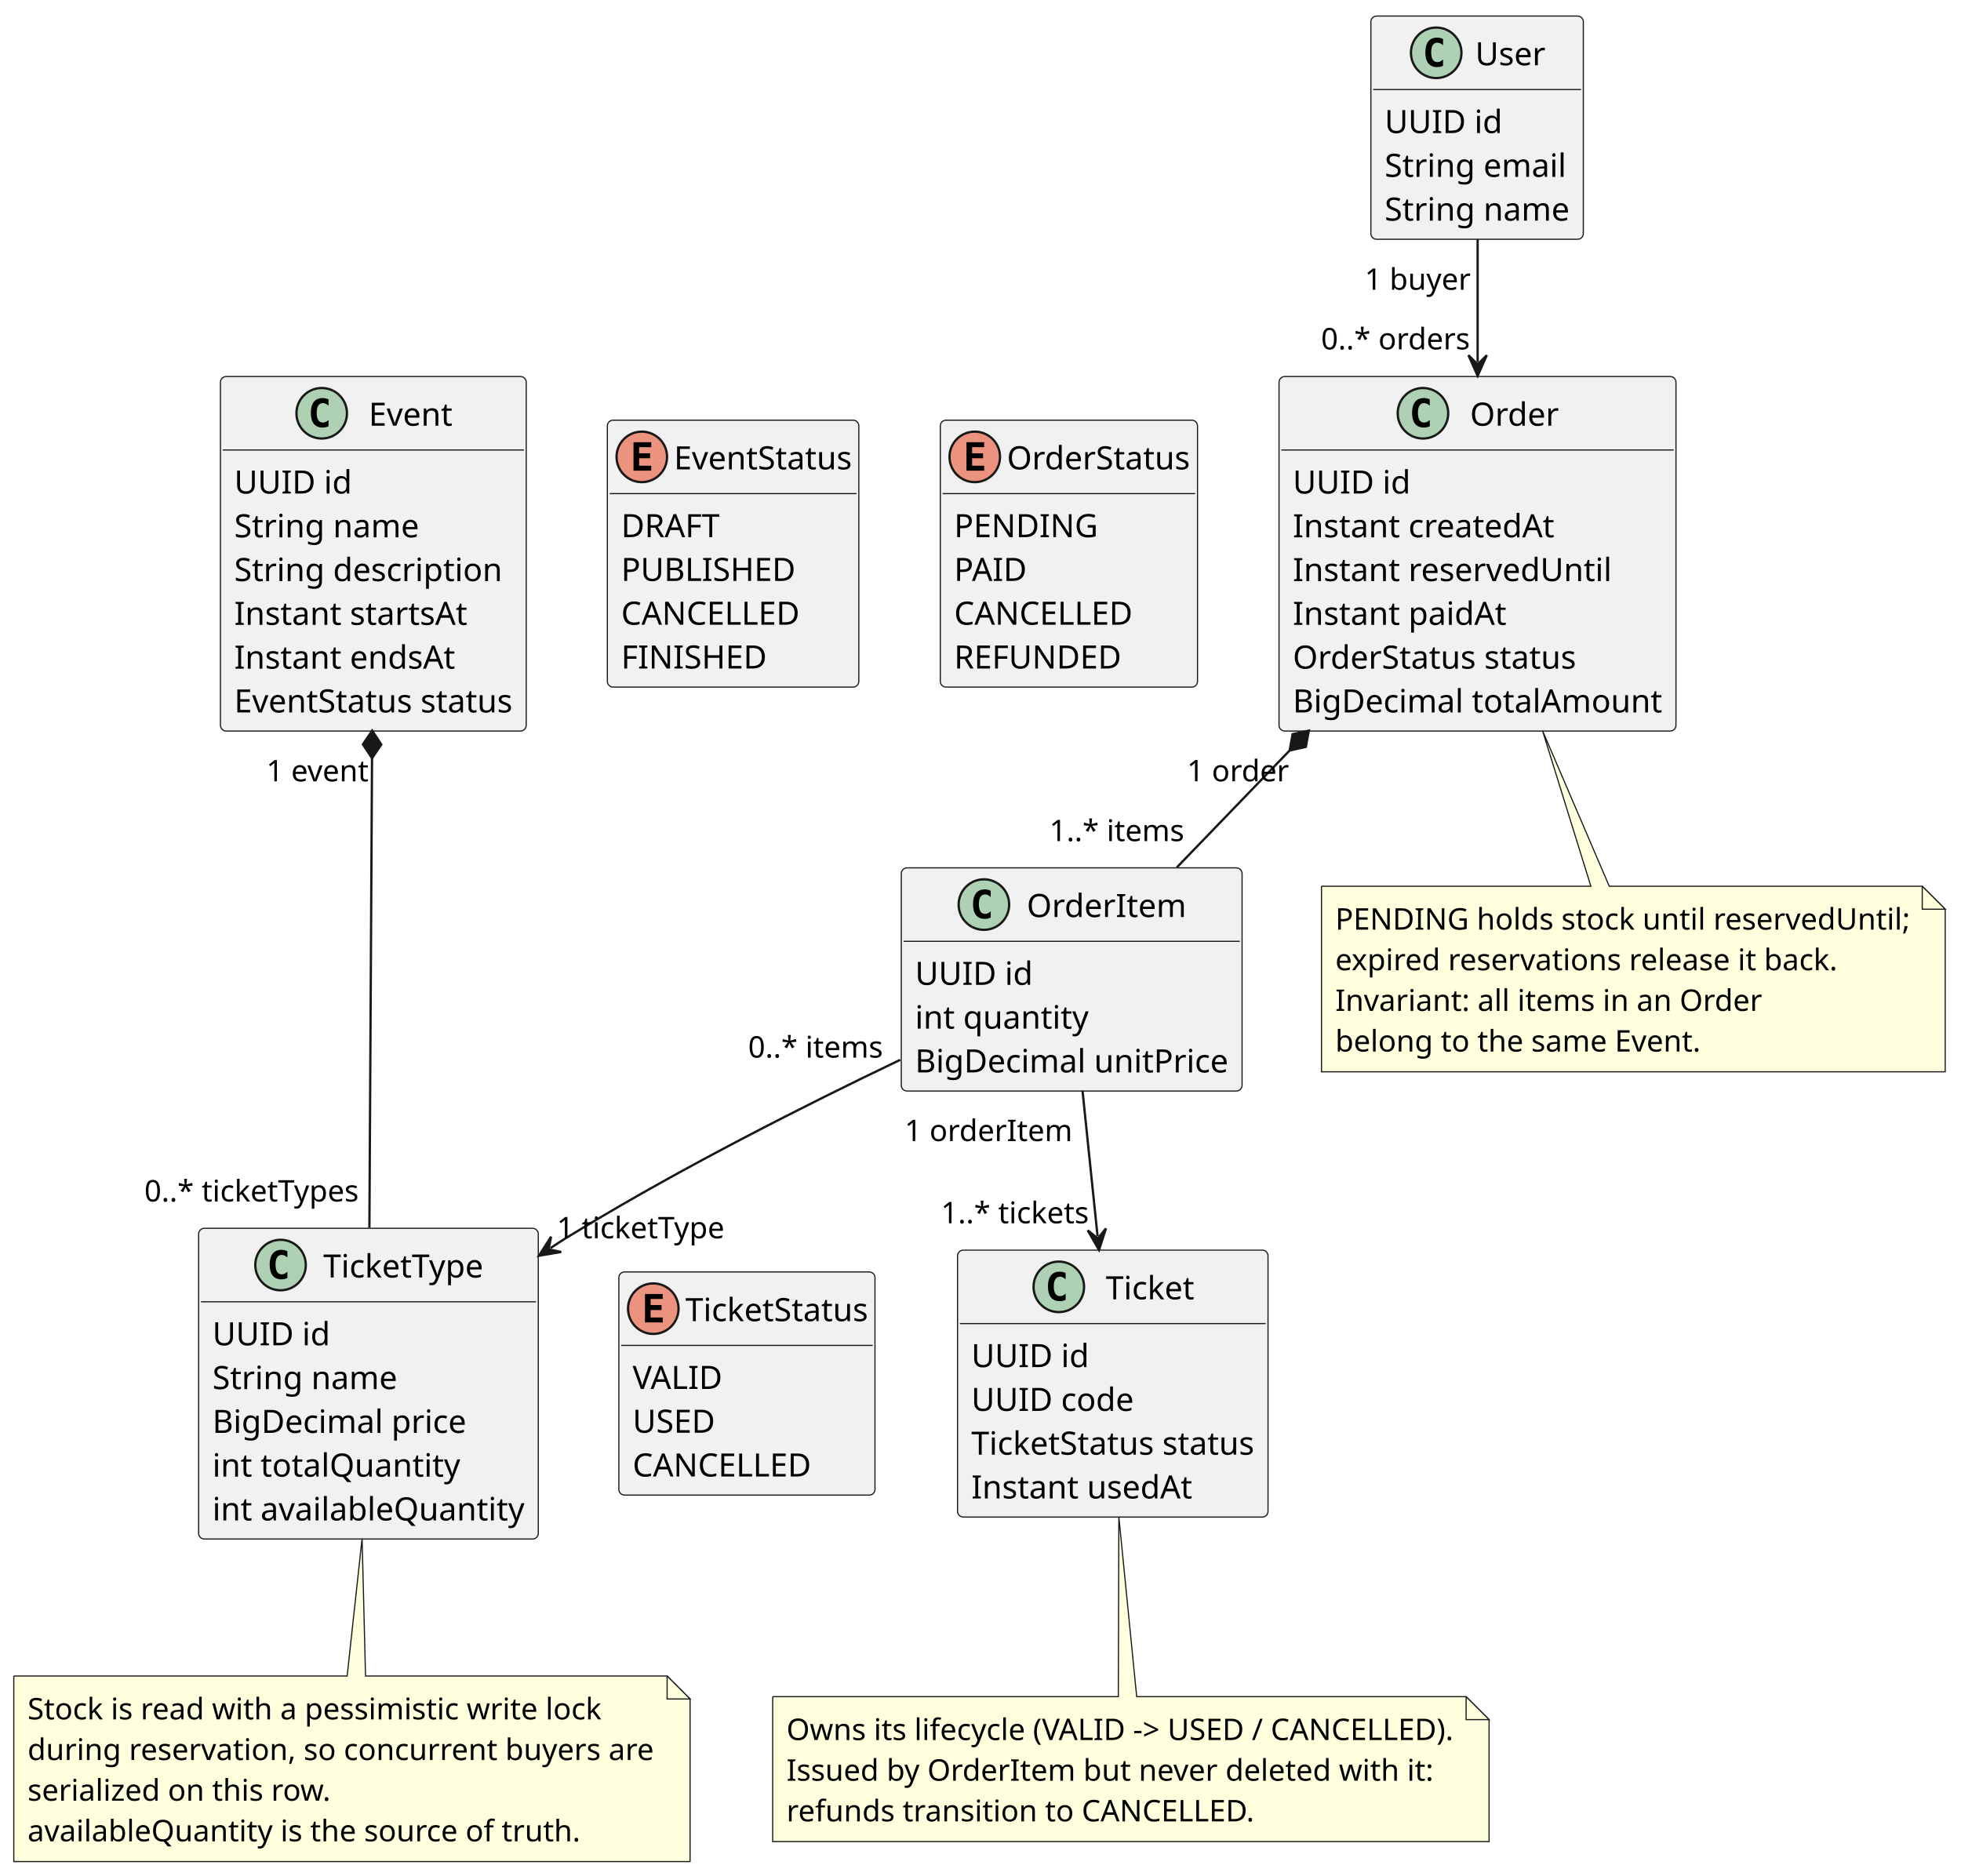
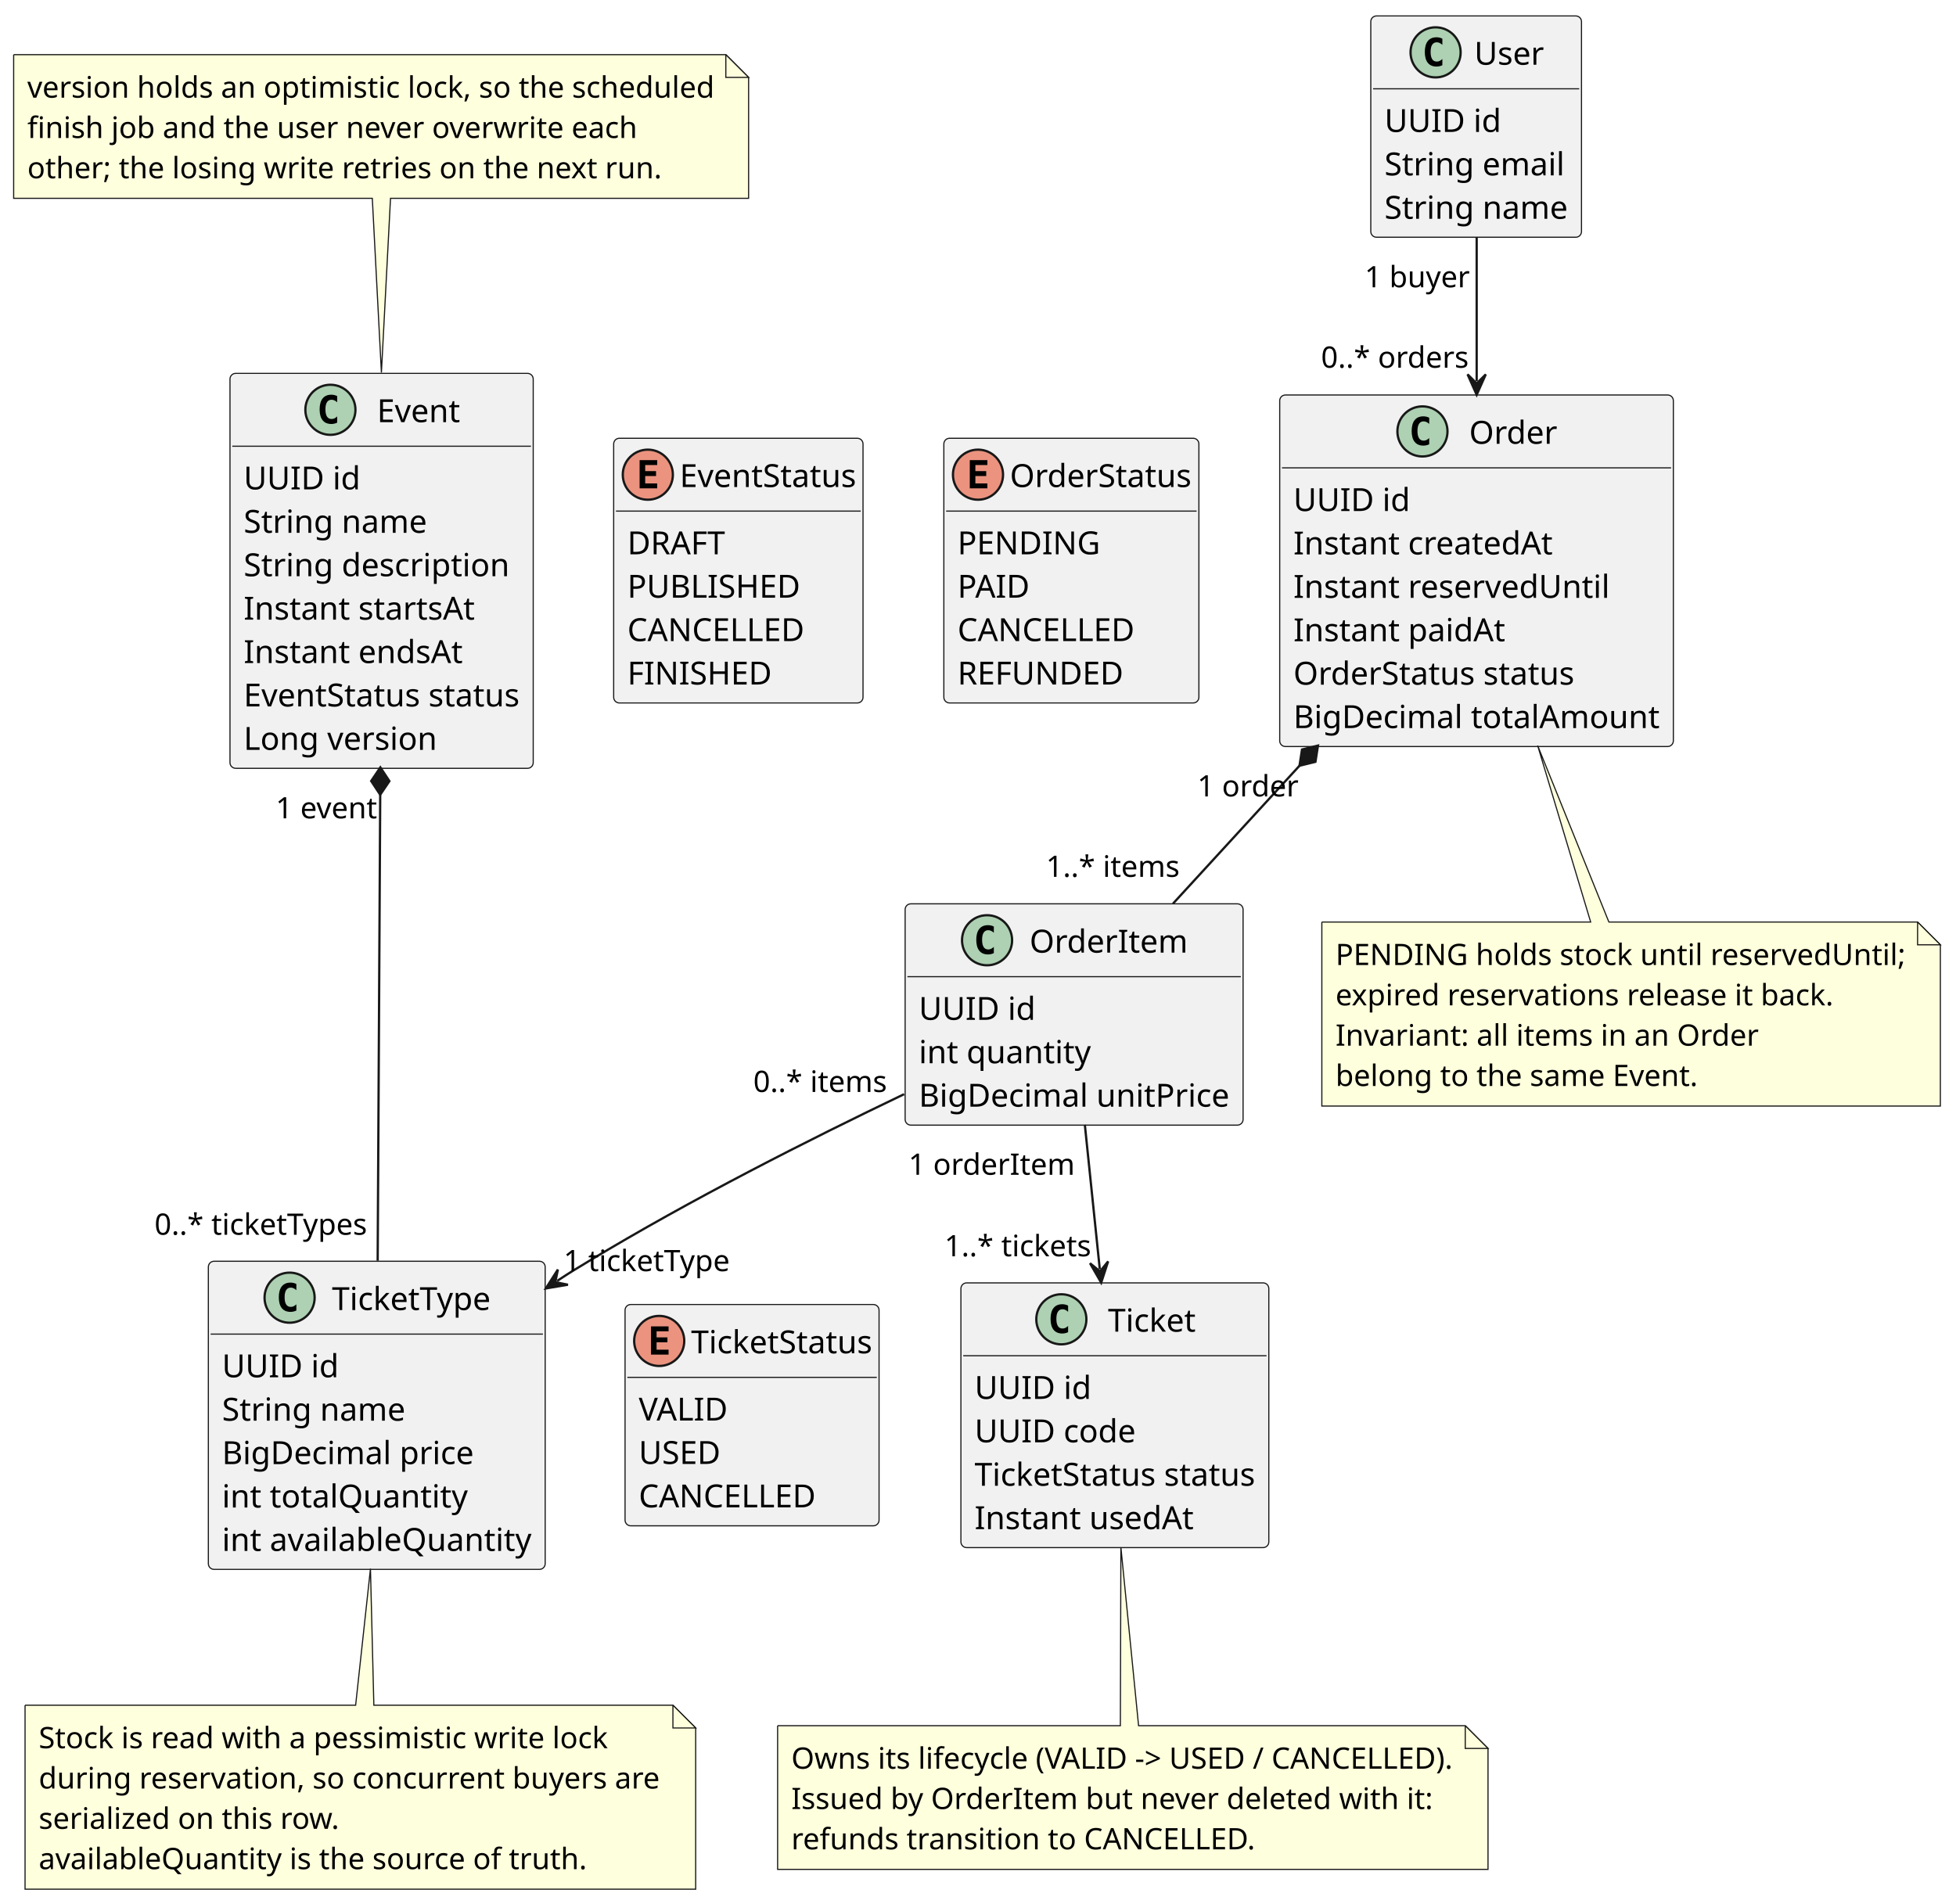
- <svg xmlns="http://www.w3.org/2000/svg" contentStyleType="text/css" data-diagram-type="CLASS" height="817px" preserveAspectRatio="none" style="width:854px;height:817px;background:#FFFFFF;" version="1.1" viewBox="0 0 854 817" width="854px" zoomAndPan="magnify">
+ <svg xmlns="http://www.w3.org/2000/svg" contentStyleType="text/css" data-diagram-type="CLASS" height="836px" preserveAspectRatio="none" style="width:859px;height:836px;background:#FFFFFF;" version="1.1" viewBox="0 0 859 836" width="859px" zoomAndPan="magnify">
  <defs />
  <g>
    <g class="entity" data-qualified-name="Event" data-source-line="6" id="ent0002">
-       <rect fill="#F1F1F1" height="154.407" rx="2.5" ry="2.5" style="stroke:#181818;stroke-width:0.5;" width="133.17" x="96" y="164" />
-       <ellipse cx="140.102" cy="180" fill="#ADD1B2" rx="11" ry="11" style="stroke:#181818;stroke-width:1;" />
-       <path d="M143.071,185.641 Q142.493,185.938 141.852,186.078 Q141.212,186.234 140.508,186.234 Q138.008,186.234 136.68,184.594 Q135.368,182.938 135.368,179.812 Q135.368,176.688 136.68,175.031 Q138.008,173.375 140.508,173.375 Q141.212,173.375 141.852,173.531 Q142.508,173.688 143.071,173.984 L143.071,176.703 Q142.446,176.125 141.852,175.859 Q141.258,175.578 140.633,175.578 Q139.29,175.578 138.602,176.656 Q137.915,177.719 137.915,179.812 Q137.915,181.906 138.602,182.984 Q139.29,184.047 140.633,184.047 Q141.258,184.047 141.852,183.781 Q142.446,183.5 143.071,182.922 L143.071,185.641 Z " fill="#000000" />
-       <text fill="#000000" font-family="sans-serif" font-size="14" lengthAdjust="spacing" textLength="36.498" x="160.569" y="185.432">Event</text>
-       <line style="stroke:#181818;stroke-width:0.5;" x1="97" x2="228.17" y1="196" y2="196" />
-       <text fill="#000000" font-family="sans-serif" font-size="14" lengthAdjust="spacing" textLength="51.296" x="102" y="214.966">UUID id</text>
-       <text fill="#000000" font-family="sans-serif" font-size="14" lengthAdjust="spacing" textLength="80.528" x="102" y="234.034">String name</text>
-       <text fill="#000000" font-family="sans-serif" font-size="14" lengthAdjust="spacing" textLength="116.76" x="102" y="253.102">String description</text>
-       <text fill="#000000" font-family="sans-serif" font-size="14" lengthAdjust="spacing" textLength="101.514" x="102" y="272.17">Instant startsAt</text>
-       <text fill="#000000" font-family="sans-serif" font-size="14" lengthAdjust="spacing" textLength="96.222" x="102" y="291.238">Instant endsAt</text>
-       <text fill="#000000" font-family="sans-serif" font-size="14" lengthAdjust="spacing" textLength="121.17" x="102" y="310.305">EventStatus status</text>
+       <rect fill="#F1F1F1" height="173.475" rx="2.5" ry="2.5" style="stroke:#181818;stroke-width:0.5;" width="133.17" x="101" y="164" />
+       <ellipse cx="145.102" cy="180" fill="#ADD1B2" rx="11" ry="11" style="stroke:#181818;stroke-width:1;" />
+       <path d="M148.071,185.641 Q147.493,185.938 146.852,186.078 Q146.212,186.234 145.508,186.234 Q143.008,186.234 141.68,184.594 Q140.368,182.938 140.368,179.812 Q140.368,176.688 141.68,175.031 Q143.008,173.375 145.508,173.375 Q146.212,173.375 146.852,173.531 Q147.508,173.688 148.071,173.984 L148.071,176.703 Q147.446,176.125 146.852,175.859 Q146.258,175.578 145.633,175.578 Q144.29,175.578 143.602,176.656 Q142.915,177.719 142.915,179.812 Q142.915,181.906 143.602,182.984 Q144.29,184.047 145.633,184.047 Q146.258,184.047 146.852,183.781 Q147.446,183.5 148.071,182.922 L148.071,185.641 Z " fill="#000000" />
+       <text fill="#000000" font-family="sans-serif" font-size="14" lengthAdjust="spacing" textLength="36.498" x="165.569" y="185.432">Event</text>
+       <line style="stroke:#181818;stroke-width:0.5;" x1="102" x2="233.17" y1="196" y2="196" />
+       <text fill="#000000" font-family="sans-serif" font-size="14" lengthAdjust="spacing" textLength="51.296" x="107" y="214.966">UUID id</text>
+       <text fill="#000000" font-family="sans-serif" font-size="14" lengthAdjust="spacing" textLength="80.528" x="107" y="234.034">String name</text>
+       <text fill="#000000" font-family="sans-serif" font-size="14" lengthAdjust="spacing" textLength="116.76" x="107" y="253.102">String description</text>
+       <text fill="#000000" font-family="sans-serif" font-size="14" lengthAdjust="spacing" textLength="101.514" x="107" y="272.17">Instant startsAt</text>
+       <text fill="#000000" font-family="sans-serif" font-size="14" lengthAdjust="spacing" textLength="96.222" x="107" y="291.238">Instant endsAt</text>
+       <text fill="#000000" font-family="sans-serif" font-size="14" lengthAdjust="spacing" textLength="121.17" x="107" y="310.305">EventStatus status</text>
+       <text fill="#000000" font-family="sans-serif" font-size="14" lengthAdjust="spacing" textLength="84.938" x="107" y="329.373">Long version</text>
    </g>
-     <g class="entity" data-qualified-name="EventStatus" data-source-line="14" id="ent0003">
-       <rect fill="#F1F1F1" height="116.272" rx="2.5" ry="2.5" style="stroke:#181818;stroke-width:0.5;" width="109.504" x="264.5" y="183" />
-       <ellipse cx="279.5" cy="199" fill="#EB937F" rx="11" ry="11" style="stroke:#181818;stroke-width:1;" />
-       <path d="M283.609,205 L275.891,205 L275.891,192.609 L283.609,192.609 L283.609,194.766 L278.344,194.766 L278.344,197.438 L283.109,197.438 L283.109,199.594 L278.344,199.594 L278.344,202.844 L283.609,202.844 L283.609,205 Z " fill="#000000" />
-       <text fill="#000000" font-family="sans-serif" font-size="14" lengthAdjust="spacing" textLength="77.504" x="293.5" y="204.432">EventStatus</text>
-       <line style="stroke:#181818;stroke-width:0.5;" x1="265.5" x2="373.004" y1="215" y2="215" />
-       <text fill="#000000" font-family="sans-serif" font-size="14" lengthAdjust="spacing" textLength="42.924" x="270.5" y="233.966">DRAFT</text>
-       <text fill="#000000" font-family="sans-serif" font-size="14" lengthAdjust="spacing" textLength="75.95" x="270.5" y="253.034">PUBLISHED</text>
-       <text fill="#000000" font-family="sans-serif" font-size="14" lengthAdjust="spacing" textLength="77.742" x="270.5" y="272.102">CANCELLED</text>
-       <text fill="#000000" font-family="sans-serif" font-size="14" lengthAdjust="spacing" textLength="63.462" x="270.5" y="291.17">FINISHED</text>
+     <g class="entity" data-qualified-name="EventStatus" data-source-line="15" id="ent0003">
+       <rect fill="#F1F1F1" height="116.272" rx="2.5" ry="2.5" style="stroke:#181818;stroke-width:0.5;" width="109.504" x="269.5" y="192.5" />
+       <ellipse cx="284.5" cy="208.5" fill="#EB937F" rx="11" ry="11" style="stroke:#181818;stroke-width:1;" />
+       <path d="M288.609,214.5 L280.891,214.5 L280.891,202.109 L288.609,202.109 L288.609,204.266 L283.344,204.266 L283.344,206.938 L288.109,206.938 L288.109,209.094 L283.344,209.094 L283.344,212.344 L288.609,212.344 L288.609,214.5 Z " fill="#000000" />
+       <text fill="#000000" font-family="sans-serif" font-size="14" lengthAdjust="spacing" textLength="77.504" x="298.5" y="213.932">EventStatus</text>
+       <line style="stroke:#181818;stroke-width:0.5;" x1="270.5" x2="378.004" y1="224.5" y2="224.5" />
+       <text fill="#000000" font-family="sans-serif" font-size="14" lengthAdjust="spacing" textLength="42.924" x="275.5" y="243.466">DRAFT</text>
+       <text fill="#000000" font-family="sans-serif" font-size="14" lengthAdjust="spacing" textLength="75.95" x="275.5" y="262.534">PUBLISHED</text>
+       <text fill="#000000" font-family="sans-serif" font-size="14" lengthAdjust="spacing" textLength="77.742" x="275.5" y="281.602">CANCELLED</text>
+       <text fill="#000000" font-family="sans-serif" font-size="14" lengthAdjust="spacing" textLength="63.462" x="275.5" y="300.67">FINISHED</text>
    </g>
-     <g class="entity" data-qualified-name="TicketType" data-source-line="22" id="ent0004">
-       <rect fill="#F1F1F1" height="135.34" rx="2.5" ry="2.5" style="stroke:#181818;stroke-width:0.5;" width="147.925" x="86.5" y="535" />
-       <ellipse cx="122.179" cy="551" fill="#ADD1B2" rx="11" ry="11" style="stroke:#181818;stroke-width:1;" />
-       <path d="M125.148,556.641 Q124.57,556.938 123.929,557.078 Q123.289,557.234 122.585,557.234 Q120.085,557.234 118.757,555.594 Q117.445,553.938 117.445,550.812 Q117.445,547.688 118.757,546.031 Q120.085,544.375 122.585,544.375 Q123.289,544.375 123.929,544.531 Q124.585,544.688 125.148,544.984 L125.148,547.703 Q124.523,547.125 123.929,546.859 Q123.335,546.578 122.71,546.578 Q121.367,546.578 120.679,547.656 Q119.992,548.719 119.992,550.812 Q119.992,552.906 120.679,553.984 Q121.367,555.047 122.71,555.047 Q123.335,555.047 123.929,554.781 Q124.523,554.5 125.148,553.922 L125.148,556.641 Z " fill="#000000" />
-       <text fill="#000000" font-family="sans-serif" font-size="14" lengthAdjust="spacing" textLength="69.972" x="140.775" y="556.432">TicketType</text>
-       <line style="stroke:#181818;stroke-width:0.5;" x1="87.5" x2="233.425" y1="567" y2="567" />
-       <text fill="#000000" font-family="sans-serif" font-size="14" lengthAdjust="spacing" textLength="51.296" x="92.5" y="585.966">UUID id</text>
-       <text fill="#000000" font-family="sans-serif" font-size="14" lengthAdjust="spacing" textLength="80.528" x="92.5" y="605.034">String name</text>
-       <text fill="#000000" font-family="sans-serif" font-size="14" lengthAdjust="spacing" textLength="110.586" x="92.5" y="624.102">BigDecimal price</text>
-       <text fill="#000000" font-family="sans-serif" font-size="14" lengthAdjust="spacing" textLength="107.954" x="92.5" y="643.17">int totalQuantity</text>
-       <text fill="#000000" font-family="sans-serif" font-size="14" lengthAdjust="spacing" textLength="135.925" x="92.5" y="662.238">int availableQuantity</text>
+     <g class="entity" data-qualified-name="TicketType" data-source-line="23" id="ent0004">
+       <rect fill="#F1F1F1" height="135.34" rx="2.5" ry="2.5" style="stroke:#181818;stroke-width:0.5;" width="147.925" x="91.5" y="554" />
+       <ellipse cx="127.179" cy="570" fill="#ADD1B2" rx="11" ry="11" style="stroke:#181818;stroke-width:1;" />
+       <path d="M130.148,575.641 Q129.57,575.938 128.929,576.078 Q128.289,576.234 127.585,576.234 Q125.085,576.234 123.757,574.594 Q122.445,572.938 122.445,569.812 Q122.445,566.688 123.757,565.031 Q125.085,563.375 127.585,563.375 Q128.289,563.375 128.929,563.531 Q129.585,563.688 130.148,563.984 L130.148,566.703 Q129.523,566.125 128.929,565.859 Q128.335,565.578 127.71,565.578 Q126.367,565.578 125.679,566.656 Q124.992,567.719 124.992,569.812 Q124.992,571.906 125.679,572.984 Q126.367,574.047 127.71,574.047 Q128.335,574.047 128.929,573.781 Q129.523,573.5 130.148,572.922 L130.148,575.641 Z " fill="#000000" />
+       <text fill="#000000" font-family="sans-serif" font-size="14" lengthAdjust="spacing" textLength="69.972" x="145.775" y="575.432">TicketType</text>
+       <line style="stroke:#181818;stroke-width:0.5;" x1="92.5" x2="238.425" y1="586" y2="586" />
+       <text fill="#000000" font-family="sans-serif" font-size="14" lengthAdjust="spacing" textLength="51.296" x="97.5" y="604.966">UUID id</text>
+       <text fill="#000000" font-family="sans-serif" font-size="14" lengthAdjust="spacing" textLength="80.528" x="97.5" y="624.034">String name</text>
+       <text fill="#000000" font-family="sans-serif" font-size="14" lengthAdjust="spacing" textLength="110.586" x="97.5" y="643.102">BigDecimal price</text>
+       <text fill="#000000" font-family="sans-serif" font-size="14" lengthAdjust="spacing" textLength="107.954" x="97.5" y="662.17">int totalQuantity</text>
+       <text fill="#000000" font-family="sans-serif" font-size="14" lengthAdjust="spacing" textLength="135.925" x="97.5" y="681.238">int availableQuantity</text>
    </g>
-     <g class="entity" data-qualified-name="User" data-source-line="30" id="ent0005">
-       <rect fill="#F1F1F1" height="97.204" rx="2.5" ry="2.5" style="stroke:#181818;stroke-width:0.5;" width="92.528" x="597" y="7" />
-       <ellipse cx="625.459" cy="23" fill="#ADD1B2" rx="11" ry="11" style="stroke:#181818;stroke-width:1;" />
-       <path d="M628.428,28.641 Q627.85,28.938 627.209,29.078 Q626.569,29.234 625.866,29.234 Q623.366,29.234 622.038,27.594 Q620.725,25.938 620.725,22.812 Q620.725,19.688 622.038,18.031 Q623.366,16.375 625.866,16.375 Q626.569,16.375 627.209,16.531 Q627.866,16.688 628.428,16.984 L628.428,19.703 Q627.803,19.125 627.209,18.859 Q626.616,18.578 625.991,18.578 Q624.647,18.578 623.959,19.656 Q623.272,20.719 623.272,22.812 Q623.272,24.906 623.959,25.984 Q624.647,27.047 625.991,27.047 Q626.616,27.047 627.209,26.781 Q627.803,26.5 628.428,25.922 L628.428,28.641 Z " fill="#000000" />
-       <text fill="#000000" font-family="sans-serif" font-size="14" lengthAdjust="spacing" textLength="30.618" x="642.45" y="28.432">User</text>
-       <line style="stroke:#181818;stroke-width:0.5;" x1="598" x2="688.528" y1="39" y2="39" />
-       <text fill="#000000" font-family="sans-serif" font-size="14" lengthAdjust="spacing" textLength="51.296" x="603" y="57.966">UUID id</text>
-       <text fill="#000000" font-family="sans-serif" font-size="14" lengthAdjust="spacing" textLength="79.1" x="603" y="77.034">String email</text>
-       <text fill="#000000" font-family="sans-serif" font-size="14" lengthAdjust="spacing" textLength="80.528" x="603" y="96.102">String name</text>
+     <g class="entity" data-qualified-name="User" data-source-line="31" id="ent0005">
+       <rect fill="#F1F1F1" height="97.204" rx="2.5" ry="2.5" style="stroke:#181818;stroke-width:0.5;" width="92.528" x="602" y="7" />
+       <ellipse cx="630.459" cy="23" fill="#ADD1B2" rx="11" ry="11" style="stroke:#181818;stroke-width:1;" />
+       <path d="M633.428,28.641 Q632.85,28.938 632.209,29.078 Q631.569,29.234 630.866,29.234 Q628.366,29.234 627.038,27.594 Q625.725,25.938 625.725,22.812 Q625.725,19.688 627.038,18.031 Q628.366,16.375 630.866,16.375 Q631.569,16.375 632.209,16.531 Q632.866,16.688 633.428,16.984 L633.428,19.703 Q632.803,19.125 632.209,18.859 Q631.616,18.578 630.991,18.578 Q629.647,18.578 628.959,19.656 Q628.272,20.719 628.272,22.812 Q628.272,24.906 628.959,25.984 Q629.647,27.047 630.991,27.047 Q631.616,27.047 632.209,26.781 Q632.803,26.5 633.428,25.922 L633.428,28.641 Z " fill="#000000" />
+       <text fill="#000000" font-family="sans-serif" font-size="14" lengthAdjust="spacing" textLength="30.618" x="647.45" y="28.432">User</text>
+       <line style="stroke:#181818;stroke-width:0.5;" x1="603" x2="693.528" y1="39" y2="39" />
+       <text fill="#000000" font-family="sans-serif" font-size="14" lengthAdjust="spacing" textLength="51.296" x="608" y="57.966">UUID id</text>
+       <text fill="#000000" font-family="sans-serif" font-size="14" lengthAdjust="spacing" textLength="79.1" x="608" y="77.034">String email</text>
+       <text fill="#000000" font-family="sans-serif" font-size="14" lengthAdjust="spacing" textLength="80.528" x="608" y="96.102">String name</text>
    </g>
-     <g class="entity" data-qualified-name="Order" data-source-line="37" id="ent0006">
-       <rect fill="#F1F1F1" height="154.407" rx="2.5" ry="2.5" style="stroke:#181818;stroke-width:0.5;" width="172.873" x="557" y="164" />
-       <ellipse cx="619.685" cy="180" fill="#ADD1B2" rx="11" ry="11" style="stroke:#181818;stroke-width:1;" />
-       <path d="M622.654,185.641 Q622.075,185.938 621.435,186.078 Q620.794,186.234 620.091,186.234 Q617.591,186.234 616.263,184.594 Q614.95,182.938 614.95,179.812 Q614.95,176.688 616.263,175.031 Q617.591,173.375 620.091,173.375 Q620.794,173.375 621.435,173.531 Q622.091,173.688 622.654,173.984 L622.654,176.703 Q622.029,176.125 621.435,175.859 Q620.841,175.578 620.216,175.578 Q618.872,175.578 618.185,176.656 Q617.497,177.719 617.497,179.812 Q617.497,181.906 618.185,182.984 Q618.872,184.047 620.216,184.047 Q620.841,184.047 621.435,183.781 Q622.029,183.5 622.654,182.922 L622.654,185.641 Z " fill="#000000" />
-       <text fill="#000000" font-family="sans-serif" font-size="14" lengthAdjust="spacing" textLength="39.004" x="640.185" y="185.432">Order</text>
-       <line style="stroke:#181818;stroke-width:0.5;" x1="558" x2="728.873" y1="196" y2="196" />
-       <text fill="#000000" font-family="sans-serif" font-size="14" lengthAdjust="spacing" textLength="51.296" x="563" y="214.966">UUID id</text>
-       <text fill="#000000" font-family="sans-serif" font-size="14" lengthAdjust="spacing" textLength="114.17" x="563" y="234.034">Instant createdAt</text>
-       <text fill="#000000" font-family="sans-serif" font-size="14" lengthAdjust="spacing" textLength="139.202" x="563" y="253.102">Instant reservedUntil</text>
-       <text fill="#000000" font-family="sans-serif" font-size="14" lengthAdjust="spacing" textLength="93.044" x="563" y="272.17">Instant paidAt</text>
-       <text fill="#000000" font-family="sans-serif" font-size="14" lengthAdjust="spacing" textLength="123.676" x="563" y="291.238">OrderStatus status</text>
-       <text fill="#000000" font-family="sans-serif" font-size="14" lengthAdjust="spacing" textLength="160.873" x="563" y="310.305">BigDecimal totalAmount</text>
+     <g class="entity" data-qualified-name="Order" data-source-line="38" id="ent0006">
+       <rect fill="#F1F1F1" height="154.407" rx="2.5" ry="2.5" style="stroke:#181818;stroke-width:0.5;" width="172.873" x="562" y="173.5" />
+       <ellipse cx="624.685" cy="189.5" fill="#ADD1B2" rx="11" ry="11" style="stroke:#181818;stroke-width:1;" />
+       <path d="M627.654,195.141 Q627.075,195.438 626.435,195.578 Q625.794,195.734 625.091,195.734 Q622.591,195.734 621.263,194.094 Q619.95,192.438 619.95,189.312 Q619.95,186.188 621.263,184.531 Q622.591,182.875 625.091,182.875 Q625.794,182.875 626.435,183.031 Q627.091,183.188 627.654,183.484 L627.654,186.203 Q627.029,185.625 626.435,185.359 Q625.841,185.078 625.216,185.078 Q623.872,185.078 623.185,186.156 Q622.497,187.219 622.497,189.312 Q622.497,191.406 623.185,192.484 Q623.872,193.547 625.216,193.547 Q625.841,193.547 626.435,193.281 Q627.029,193 627.654,192.422 L627.654,195.141 Z " fill="#000000" />
+       <text fill="#000000" font-family="sans-serif" font-size="14" lengthAdjust="spacing" textLength="39.004" x="645.185" y="194.932">Order</text>
+       <line style="stroke:#181818;stroke-width:0.5;" x1="563" x2="733.873" y1="205.5" y2="205.5" />
+       <text fill="#000000" font-family="sans-serif" font-size="14" lengthAdjust="spacing" textLength="51.296" x="568" y="224.466">UUID id</text>
+       <text fill="#000000" font-family="sans-serif" font-size="14" lengthAdjust="spacing" textLength="114.17" x="568" y="243.534">Instant createdAt</text>
+       <text fill="#000000" font-family="sans-serif" font-size="14" lengthAdjust="spacing" textLength="139.202" x="568" y="262.602">Instant reservedUntil</text>
+       <text fill="#000000" font-family="sans-serif" font-size="14" lengthAdjust="spacing" textLength="93.044" x="568" y="281.67">Instant paidAt</text>
+       <text fill="#000000" font-family="sans-serif" font-size="14" lengthAdjust="spacing" textLength="123.676" x="568" y="300.738">OrderStatus status</text>
+       <text fill="#000000" font-family="sans-serif" font-size="14" lengthAdjust="spacing" textLength="160.873" x="568" y="319.805">BigDecimal totalAmount</text>
    </g>
-     <g class="entity" data-qualified-name="OrderStatus" data-source-line="45" id="ent0007">
-       <rect fill="#F1F1F1" height="116.272" rx="2.5" ry="2.5" style="stroke:#181818;stroke-width:0.5;" width="112.01" x="409.5" y="183" />
-       <ellipse cx="424.5" cy="199" fill="#EB937F" rx="11" ry="11" style="stroke:#181818;stroke-width:1;" />
-       <path d="M428.609,205 L420.891,205 L420.891,192.609 L428.609,192.609 L428.609,194.766 L423.344,194.766 L423.344,197.438 L428.109,197.438 L428.109,199.594 L423.344,199.594 L423.344,202.844 L428.609,202.844 L428.609,205 Z " fill="#000000" />
-       <text fill="#000000" font-family="sans-serif" font-size="14" lengthAdjust="spacing" textLength="80.01" x="438.5" y="204.432">OrderStatus</text>
-       <line style="stroke:#181818;stroke-width:0.5;" x1="410.5" x2="520.51" y1="215" y2="215" />
-       <text fill="#000000" font-family="sans-serif" font-size="14" lengthAdjust="spacing" textLength="62.692" x="415.5" y="233.966">PENDING</text>
-       <text fill="#000000" font-family="sans-serif" font-size="14" lengthAdjust="spacing" textLength="32.382" x="415.5" y="253.034">PAID</text>
-       <text fill="#000000" font-family="sans-serif" font-size="14" lengthAdjust="spacing" textLength="77.742" x="415.5" y="272.102">CANCELLED</text>
-       <text fill="#000000" font-family="sans-serif" font-size="14" lengthAdjust="spacing" textLength="72.856" x="415.5" y="291.17">REFUNDED</text>
+     <g class="entity" data-qualified-name="OrderStatus" data-source-line="46" id="ent0007">
+       <rect fill="#F1F1F1" height="116.272" rx="2.5" ry="2.5" style="stroke:#181818;stroke-width:0.5;" width="112.01" x="414.5" y="192.5" />
+       <ellipse cx="429.5" cy="208.5" fill="#EB937F" rx="11" ry="11" style="stroke:#181818;stroke-width:1;" />
+       <path d="M433.609,214.5 L425.891,214.5 L425.891,202.109 L433.609,202.109 L433.609,204.266 L428.344,204.266 L428.344,206.938 L433.109,206.938 L433.109,209.094 L428.344,209.094 L428.344,212.344 L433.609,212.344 L433.609,214.5 Z " fill="#000000" />
+       <text fill="#000000" font-family="sans-serif" font-size="14" lengthAdjust="spacing" textLength="80.01" x="443.5" y="213.932">OrderStatus</text>
+       <line style="stroke:#181818;stroke-width:0.5;" x1="415.5" x2="525.51" y1="224.5" y2="224.5" />
+       <text fill="#000000" font-family="sans-serif" font-size="14" lengthAdjust="spacing" textLength="62.692" x="420.5" y="243.466">PENDING</text>
+       <text fill="#000000" font-family="sans-serif" font-size="14" lengthAdjust="spacing" textLength="32.382" x="420.5" y="262.534">PAID</text>
+       <text fill="#000000" font-family="sans-serif" font-size="14" lengthAdjust="spacing" textLength="77.742" x="420.5" y="281.602">CANCELLED</text>
+       <text fill="#000000" font-family="sans-serif" font-size="14" lengthAdjust="spacing" textLength="72.856" x="420.5" y="300.67">REFUNDED</text>
    </g>
-     <g class="entity" data-qualified-name="OrderItem" data-source-line="53" id="ent0008">
-       <rect fill="#F1F1F1" height="97.204" rx="2.5" ry="2.5" style="stroke:#181818;stroke-width:0.5;" width="148.416" x="392.5" y="378" />
-       <ellipse cx="428.482" cy="394" fill="#ADD1B2" rx="11" ry="11" style="stroke:#181818;stroke-width:1;" />
-       <path d="M431.45,399.641 Q430.872,399.938 430.232,400.078 Q429.591,400.234 428.888,400.234 Q426.388,400.234 425.06,398.594 Q423.747,396.938 423.747,393.812 Q423.747,390.688 425.06,389.031 Q426.388,387.375 428.888,387.375 Q429.591,387.375 430.232,387.531 Q430.888,387.688 431.45,387.984 L431.45,390.703 Q430.825,390.125 430.232,389.859 Q429.638,389.578 429.013,389.578 Q427.669,389.578 426.982,390.656 Q426.294,391.719 426.294,393.812 Q426.294,395.906 426.982,396.984 Q427.669,398.047 429.013,398.047 Q429.638,398.047 430.232,397.781 Q430.825,397.5 431.45,396.922 L431.45,399.641 Z " fill="#000000" />
-       <text fill="#000000" font-family="sans-serif" font-size="14" lengthAdjust="spacing" textLength="69.79" x="447.144" y="399.432">OrderItem</text>
-       <line style="stroke:#181818;stroke-width:0.5;" x1="393.5" x2="539.915" y1="410" y2="410" />
-       <text fill="#000000" font-family="sans-serif" font-size="14" lengthAdjust="spacing" textLength="51.296" x="398.5" y="428.966">UUID id</text>
-       <text fill="#000000" font-family="sans-serif" font-size="14" lengthAdjust="spacing" textLength="75.586" x="398.5" y="448.034">int quantity</text>
-       <text fill="#000000" font-family="sans-serif" font-size="14" lengthAdjust="spacing" textLength="136.416" x="398.5" y="467.102">BigDecimal unitPrice</text>
+     <g class="entity" data-qualified-name="OrderItem" data-source-line="54" id="ent0008">
+       <rect fill="#F1F1F1" height="97.204" rx="2.5" ry="2.5" style="stroke:#181818;stroke-width:0.5;" width="148.416" x="397.5" y="397" />
+       <ellipse cx="433.482" cy="413" fill="#ADD1B2" rx="11" ry="11" style="stroke:#181818;stroke-width:1;" />
+       <path d="M436.45,418.641 Q435.872,418.938 435.232,419.078 Q434.591,419.234 433.888,419.234 Q431.388,419.234 430.06,417.594 Q428.747,415.938 428.747,412.812 Q428.747,409.688 430.06,408.031 Q431.388,406.375 433.888,406.375 Q434.591,406.375 435.232,406.531 Q435.888,406.688 436.45,406.984 L436.45,409.703 Q435.825,409.125 435.232,408.859 Q434.638,408.578 434.013,408.578 Q432.669,408.578 431.982,409.656 Q431.294,410.719 431.294,412.812 Q431.294,414.906 431.982,415.984 Q432.669,417.047 434.013,417.047 Q434.638,417.047 435.232,416.781 Q435.825,416.5 436.45,415.922 L436.45,418.641 Z " fill="#000000" />
+       <text fill="#000000" font-family="sans-serif" font-size="14" lengthAdjust="spacing" textLength="69.79" x="452.144" y="418.432">OrderItem</text>
+       <line style="stroke:#181818;stroke-width:0.5;" x1="398.5" x2="544.915" y1="429" y2="429" />
+       <text fill="#000000" font-family="sans-serif" font-size="14" lengthAdjust="spacing" textLength="51.296" x="403.5" y="447.966">UUID id</text>
+       <text fill="#000000" font-family="sans-serif" font-size="14" lengthAdjust="spacing" textLength="75.586" x="403.5" y="467.034">int quantity</text>
+       <text fill="#000000" font-family="sans-serif" font-size="14" lengthAdjust="spacing" textLength="136.416" x="403.5" y="486.102">BigDecimal unitPrice</text>
    </g>
-     <g class="entity" data-qualified-name="Ticket" data-source-line="60" id="ent0009">
-       <rect fill="#F1F1F1" height="116.272" rx="2.5" ry="2.5" style="stroke:#181818;stroke-width:0.5;" width="135.214" x="417" y="544.5" />
-       <ellipse cx="461.102" cy="560.5" fill="#ADD1B2" rx="11" ry="11" style="stroke:#181818;stroke-width:1;" />
-       <path d="M464.071,566.141 Q463.493,566.438 462.852,566.578 Q462.212,566.734 461.509,566.734 Q459.009,566.734 457.68,565.094 Q456.368,563.438 456.368,560.312 Q456.368,557.188 457.68,555.531 Q459.009,553.875 461.509,553.875 Q462.212,553.875 462.852,554.031 Q463.509,554.188 464.071,554.484 L464.071,557.203 Q463.446,556.625 462.852,556.359 Q462.259,556.078 461.634,556.078 Q460.29,556.078 459.602,557.156 Q458.915,558.219 458.915,560.312 Q458.915,562.406 459.602,563.484 Q460.29,564.547 461.634,564.547 Q462.259,564.547 462.852,564.281 Q463.446,564 464.071,563.422 L464.071,566.141 Z " fill="#000000" />
-       <text fill="#000000" font-family="sans-serif" font-size="14" lengthAdjust="spacing" textLength="38.542" x="481.569" y="565.932">Ticket</text>
-       <line style="stroke:#181818;stroke-width:0.5;" x1="418" x2="551.213" y1="576.5" y2="576.5" />
-       <text fill="#000000" font-family="sans-serif" font-size="14" lengthAdjust="spacing" textLength="51.296" x="423" y="595.466">UUID id</text>
-       <text fill="#000000" font-family="sans-serif" font-size="14" lengthAdjust="spacing" textLength="70.77" x="423" y="614.534">UUID code</text>
-       <text fill="#000000" font-family="sans-serif" font-size="14" lengthAdjust="spacing" textLength="123.213" x="423" y="633.602">TicketStatus status</text>
-       <text fill="#000000" font-family="sans-serif" font-size="14" lengthAdjust="spacing" textLength="96.222" x="423" y="652.67">Instant usedAt</text>
+     <g class="entity" data-qualified-name="Ticket" data-source-line="61" id="ent0009">
+       <rect fill="#F1F1F1" height="116.272" rx="2.5" ry="2.5" style="stroke:#181818;stroke-width:0.5;" width="135.214" x="422" y="563.5" />
+       <ellipse cx="466.102" cy="579.5" fill="#ADD1B2" rx="11" ry="11" style="stroke:#181818;stroke-width:1;" />
+       <path d="M469.071,585.141 Q468.493,585.438 467.852,585.578 Q467.212,585.734 466.509,585.734 Q464.009,585.734 462.68,584.094 Q461.368,582.438 461.368,579.312 Q461.368,576.188 462.68,574.531 Q464.009,572.875 466.509,572.875 Q467.212,572.875 467.852,573.031 Q468.509,573.188 469.071,573.484 L469.071,576.203 Q468.446,575.625 467.852,575.359 Q467.259,575.078 466.634,575.078 Q465.29,575.078 464.602,576.156 Q463.915,577.219 463.915,579.312 Q463.915,581.406 464.602,582.484 Q465.29,583.547 466.634,583.547 Q467.259,583.547 467.852,583.281 Q468.446,583 469.071,582.422 L469.071,585.141 Z " fill="#000000" />
+       <text fill="#000000" font-family="sans-serif" font-size="14" lengthAdjust="spacing" textLength="38.542" x="486.569" y="584.932">Ticket</text>
+       <line style="stroke:#181818;stroke-width:0.5;" x1="423" x2="556.213" y1="595.5" y2="595.5" />
+       <text fill="#000000" font-family="sans-serif" font-size="14" lengthAdjust="spacing" textLength="51.296" x="428" y="614.466">UUID id</text>
+       <text fill="#000000" font-family="sans-serif" font-size="14" lengthAdjust="spacing" textLength="70.77" x="428" y="633.534">UUID code</text>
+       <text fill="#000000" font-family="sans-serif" font-size="14" lengthAdjust="spacing" textLength="123.213" x="428" y="652.602">TicketStatus status</text>
+       <text fill="#000000" font-family="sans-serif" font-size="14" lengthAdjust="spacing" textLength="96.222" x="428" y="671.67">Instant usedAt</text>
    </g>
-     <g class="entity" data-qualified-name="TicketStatus" data-source-line="66" id="ent0010">
-       <rect fill="#F1F1F1" height="97.204" rx="2.5" ry="2.5" style="stroke:#181818;stroke-width:0.5;" width="111.548" x="269.5" y="554" />
-       <ellipse cx="284.5" cy="570" fill="#EB937F" rx="11" ry="11" style="stroke:#181818;stroke-width:1;" />
-       <path d="M288.609,576 L280.891,576 L280.891,563.609 L288.609,563.609 L288.609,565.766 L283.344,565.766 L283.344,568.438 L288.109,568.438 L288.109,570.594 L283.344,570.594 L283.344,573.844 L288.609,573.844 L288.609,576 Z " fill="#000000" />
-       <text fill="#000000" font-family="sans-serif" font-size="14" lengthAdjust="spacing" textLength="79.548" x="298.5" y="575.432">TicketStatus</text>
-       <line style="stroke:#181818;stroke-width:0.5;" x1="270.5" x2="380.048" y1="586" y2="586" />
-       <text fill="#000000" font-family="sans-serif" font-size="14" lengthAdjust="spacing" textLength="39.648" x="275.5" y="604.966">VALID</text>
-       <text fill="#000000" font-family="sans-serif" font-size="14" lengthAdjust="spacing" textLength="35.924" x="275.5" y="624.034">USED</text>
-       <text fill="#000000" font-family="sans-serif" font-size="14" lengthAdjust="spacing" textLength="77.742" x="275.5" y="643.102">CANCELLED</text>
+     <g class="entity" data-qualified-name="TicketStatus" data-source-line="67" id="ent0010">
+       <rect fill="#F1F1F1" height="97.204" rx="2.5" ry="2.5" style="stroke:#181818;stroke-width:0.5;" width="111.548" x="274.5" y="573" />
+       <ellipse cx="289.5" cy="589" fill="#EB937F" rx="11" ry="11" style="stroke:#181818;stroke-width:1;" />
+       <path d="M293.609,595 L285.891,595 L285.891,582.609 L293.609,582.609 L293.609,584.766 L288.344,584.766 L288.344,587.438 L293.109,587.438 L293.109,589.594 L288.344,589.594 L288.344,592.844 L293.609,592.844 L293.609,595 Z " fill="#000000" />
+       <text fill="#000000" font-family="sans-serif" font-size="14" lengthAdjust="spacing" textLength="79.548" x="303.5" y="594.432">TicketStatus</text>
+       <line style="stroke:#181818;stroke-width:0.5;" x1="275.5" x2="385.048" y1="605" y2="605" />
+       <text fill="#000000" font-family="sans-serif" font-size="14" lengthAdjust="spacing" textLength="39.648" x="280.5" y="623.966">VALID</text>
+       <text fill="#000000" font-family="sans-serif" font-size="14" lengthAdjust="spacing" textLength="35.924" x="280.5" y="643.034">USED</text>
+       <text fill="#000000" font-family="sans-serif" font-size="14" lengthAdjust="spacing" textLength="77.742" x="280.5" y="662.102">CANCELLED</text>
    </g>
-     <g class="entity" data-qualified-name="GMN16" data-source-line="79" id="ent0017">
-       <path d="M6,730 L6,810.824 A0,0 0 0 0 6,810.824 L300.52,810.824 A0,0 0 0 0 300.52,810.824 L300.52,740 L290.52,730 L159.18,730 L157.69,670.06 L151.18,730 L6,730 A0,0 0 0 0 6,730" fill="#FEFFDD" style="stroke:#181818;stroke-width:0.5;" />
-       <path d="M290.52,730 L290.52,740 L300.52,740 L290.52,730" fill="#FEFFDD" style="stroke:#181818;stroke-width:0.5;" />
-       <text fill="#000000" font-family="sans-serif" font-size="13" lengthAdjust="spacing" textLength="250.224" x="12" y="748.897">Stock is read with a pessimistic write lock</text>
-       <text fill="#000000" font-family="sans-serif" font-size="13" lengthAdjust="spacing" textLength="273.52" x="12" y="766.603">during reservation, so concurrent buyers are</text>
-       <text fill="#000000" font-family="sans-serif" font-size="13" lengthAdjust="spacing" textLength="133.003" x="12" y="784.309">serialized on this row.</text>
-       <text fill="#000000" font-family="sans-serif" font-size="13" lengthAdjust="spacing" textLength="241.007" x="12" y="802.015">availableQuantity is the source of truth.</text>
+     <g class="entity" data-qualified-name="GMN16" data-source-line="81" id="ent0017">
+       <path d="M6,24 L6,87.118 A0,0 0 0 0 6,87.118 L163.5,87.118 L167.5,163.65 L171.5,87.118 L328.756,87.118 A0,0 0 0 0 328.756,87.118 L328.756,34 L318.756,24 L6,24 A0,0 0 0 0 6,24" fill="#FEFFDD" style="stroke:#181818;stroke-width:0.5;" />
+       <path d="M318.756,24 L318.756,34 L328.756,34 L318.756,24" fill="#FEFFDD" style="stroke:#181818;stroke-width:0.5;" />
+       <text fill="#000000" font-family="sans-serif" font-size="13" lengthAdjust="spacing" textLength="301.756" x="12" y="42.897">version holds an optimistic lock, so the scheduled</text>
+       <text fill="#000000" font-family="sans-serif" font-size="13" lengthAdjust="spacing" textLength="268.398" x="12" y="60.603">finish job and the user never overwrite each</text>
+       <text fill="#000000" font-family="sans-serif" font-size="13" lengthAdjust="spacing" textLength="279.162" x="12" y="78.309">other; the losing write retries on the next run.</text>
    </g>
-     <g class="entity" data-qualified-name="GMN19" data-source-line="86" id="ent0020">
-       <path d="M575.5,386 L575.5,466.824 A0,0 0 0 0 575.5,466.824 L847.127,466.824 A0,0 0 0 0 847.127,466.824 L847.127,396 L837.127,386 L700.81,386 L671.75,318.23 L692.81,386 L575.5,386 A0,0 0 0 0 575.5,386" fill="#FEFFDD" style="stroke:#181818;stroke-width:0.5;" />
-       <path d="M837.127,386 L837.127,396 L847.127,396 L837.127,386" fill="#FEFFDD" style="stroke:#181818;stroke-width:0.5;" />
-       <text fill="#000000" font-family="sans-serif" font-size="13" lengthAdjust="spacing" textLength="250.627" x="581.5" y="404.897">PENDING holds stock until reservedUntil;</text>
-       <text fill="#000000" font-family="sans-serif" font-size="13" lengthAdjust="spacing" textLength="219.713" x="581.5" y="422.603">expired reservations release it back.</text>
-       <text fill="#000000" font-family="sans-serif" font-size="13" lengthAdjust="spacing" textLength="186.16" x="581.5" y="440.309">Invariant: all items in an Order</text>
-       <text fill="#000000" font-family="sans-serif" font-size="13" lengthAdjust="spacing" textLength="159.094" x="581.5" y="458.015">belong to the same Event.</text>
+     <g class="entity" data-qualified-name="GMN19" data-source-line="87" id="ent0020">
+       <path d="M11,749 L11,829.824 A0,0 0 0 0 11,829.824 L305.52,829.824 A0,0 0 0 0 305.52,829.824 L305.52,759 L295.52,749 L164.18,749 L162.69,689.06 L156.18,749 L11,749 A0,0 0 0 0 11,749" fill="#FEFFDD" style="stroke:#181818;stroke-width:0.5;" />
+       <path d="M295.52,749 L295.52,759 L305.52,759 L295.52,749" fill="#FEFFDD" style="stroke:#181818;stroke-width:0.5;" />
+       <text fill="#000000" font-family="sans-serif" font-size="13" lengthAdjust="spacing" textLength="250.224" x="17" y="767.897">Stock is read with a pessimistic write lock</text>
+       <text fill="#000000" font-family="sans-serif" font-size="13" lengthAdjust="spacing" textLength="273.52" x="17" y="785.603">during reservation, so concurrent buyers are</text>
+       <text fill="#000000" font-family="sans-serif" font-size="13" lengthAdjust="spacing" textLength="133.003" x="17" y="803.309">serialized on this row.</text>
+       <text fill="#000000" font-family="sans-serif" font-size="13" lengthAdjust="spacing" textLength="241.007" x="17" y="821.015">availableQuantity is the source of truth.</text>
    </g>
-     <g class="entity" data-qualified-name="GMN22" data-source-line="93" id="ent0023">
-       <path d="M336.5,739 L336.5,802.118 A0,0 0 0 0 336.5,802.118 L648.479,802.118 A0,0 0 0 0 648.479,802.118 L648.479,749 L638.479,739 L495.02,739 L487.25,660.63 L487.02,739 L336.5,739 A0,0 0 0 0 336.5,739" fill="#FEFFDD" style="stroke:#181818;stroke-width:0.5;" />
-       <path d="M638.479,739 L638.479,749 L648.479,749 L638.479,739" fill="#FEFFDD" style="stroke:#181818;stroke-width:0.5;" />
-       <text fill="#000000" font-family="sans-serif" font-size="13" lengthAdjust="spacing" textLength="290.979" x="342.5" y="757.897">Owns its lifecycle (VALID -&gt; USED / CANCELLED).</text>
-       <text fill="#000000" font-family="sans-serif" font-size="13" lengthAdjust="spacing" textLength="282.568" x="342.5" y="775.603">Issued by OrderItem but never deleted with it:</text>
-       <text fill="#000000" font-family="sans-serif" font-size="13" lengthAdjust="spacing" textLength="204.75" x="342.5" y="793.309">refunds transition to CANCELLED.</text>
+     <g class="entity" data-qualified-name="GMN22" data-source-line="94" id="ent0023">
+       <path d="M580.5,405 L580.5,485.824 A0,0 0 0 0 580.5,485.824 L852.127,485.824 A0,0 0 0 0 852.127,485.824 L852.127,415 L842.127,405 L706.56,405 L675.28,327.5 L698.56,405 L580.5,405 A0,0 0 0 0 580.5,405" fill="#FEFFDD" style="stroke:#181818;stroke-width:0.5;" />
+       <path d="M842.127,405 L842.127,415 L852.127,415 L842.127,405" fill="#FEFFDD" style="stroke:#181818;stroke-width:0.5;" />
+       <text fill="#000000" font-family="sans-serif" font-size="13" lengthAdjust="spacing" textLength="250.627" x="586.5" y="423.897">PENDING holds stock until reservedUntil;</text>
+       <text fill="#000000" font-family="sans-serif" font-size="13" lengthAdjust="spacing" textLength="219.713" x="586.5" y="441.603">expired reservations release it back.</text>
+       <text fill="#000000" font-family="sans-serif" font-size="13" lengthAdjust="spacing" textLength="186.16" x="586.5" y="459.309">Invariant: all items in an Order</text>
+       <text fill="#000000" font-family="sans-serif" font-size="13" lengthAdjust="spacing" textLength="159.094" x="586.5" y="477.015">belong to the same Event.</text>
    </g>
-     <g class="link" data-entity-1="ent0002" data-entity-2="ent0004" data-link-type="composition" data-source-line="73" id="lnk11">
-       <path codeLine="73" d="M162.013,330.24 C161.653,394.44 161.21,473.37 160.87,534.74" fill="none" id="Event-backto-TicketType" style="stroke:#181818;stroke-width:1;" />
-       <polygon fill="#181818" points="162.08,318.24,158.046,324.217,162.013,330.24,166.046,324.262,162.08,318.24" style="stroke:#181818;stroke-width:1;" />
-       <text fill="#000000" font-family="sans-serif" font-size="13" lengthAdjust="spacing" textLength="44.811" x="115.974" y="340.323">1 event</text>
-       <text fill="#000000" font-family="sans-serif" font-size="13" lengthAdjust="spacing" textLength="93.613" x="62.862" y="523.316">0..* ticketTypes</text>
+     <g class="entity" data-qualified-name="GMN25" data-source-line="101" id="ent0026">
+       <path d="M341.5,758 L341.5,821.118 A0,0 0 0 0 341.5,821.118 L653.479,821.118 A0,0 0 0 0 653.479,821.118 L653.479,768 L643.479,758 L500.02,758 L492.25,679.63 L492.02,758 L341.5,758 A0,0 0 0 0 341.5,758" fill="#FEFFDD" style="stroke:#181818;stroke-width:0.5;" />
+       <path d="M643.479,758 L643.479,768 L653.479,768 L643.479,758" fill="#FEFFDD" style="stroke:#181818;stroke-width:0.5;" />
+       <text fill="#000000" font-family="sans-serif" font-size="13" lengthAdjust="spacing" textLength="290.979" x="347.5" y="776.897">Owns its lifecycle (VALID -&gt; USED / CANCELLED).</text>
+       <text fill="#000000" font-family="sans-serif" font-size="13" lengthAdjust="spacing" textLength="282.568" x="347.5" y="794.603">Issued by OrderItem but never deleted with it:</text>
+       <text fill="#000000" font-family="sans-serif" font-size="13" lengthAdjust="spacing" textLength="204.75" x="347.5" y="812.309">refunds transition to CANCELLED.</text>
    </g>
-     <g class="link" data-entity-1="ent0005" data-entity-2="ent0006" data-link-type="dependency" data-source-line="74" id="lnk12">
-       <path codeLine="74" d="M643.5,104.23 C643.5,122.39 643.5,137.57 643.5,157.71" fill="none" id="User-to-Order" style="stroke:#181818;stroke-width:1;" />
-       <polygon fill="#181818" points="643.5,163.71,647.5,154.71,643.5,158.71,639.5,154.71,643.5,163.71" style="stroke:#181818;stroke-width:1;" />
-       <text fill="#000000" font-family="sans-serif" font-size="13" lengthAdjust="spacing" textLength="46.176" x="594.311" y="126.21">1 buyer</text>
-       <text fill="#000000" font-family="sans-serif" font-size="13" lengthAdjust="spacing" textLength="65.104" x="575.312" y="152.177">0..* orders</text>
+     <g class="link" data-entity-1="ent0002" data-entity-2="ent0004" data-link-type="composition" data-source-line="74" id="lnk11">
+       <path codeLine="74" d="M166.975,349.08 C166.614,415.08 166.19,493.06 165.86,553.78" fill="none" id="Event-backto-TicketType" style="stroke:#181818;stroke-width:1;" />
+       <polygon fill="#181818" points="167.04,337.08,163.007,343.058,166.975,349.08,171.007,343.102,167.04,337.08" style="stroke:#181818;stroke-width:1;" />
+       <text fill="#000000" font-family="sans-serif" font-size="13" lengthAdjust="spacing" textLength="44.811" x="121.068" y="359.455">1 event</text>
+       <text fill="#000000" font-family="sans-serif" font-size="13" lengthAdjust="spacing" textLength="93.613" x="67.851" y="542.361">0..* ticketTypes</text>
    </g>
-     <g class="link" data-entity-1="ent0006" data-entity-2="ent0008" data-link-type="composition" data-source-line="75" id="lnk13">
-       <path codeLine="75" d="M561.638,326.866 C542.168,347.046 530.04,359.63 512.49,377.82" fill="none" id="Order-backto-OrderItem" style="stroke:#181818;stroke-width:1;" />
-       <polygon fill="#181818" points="569.97,318.23,562.925,319.771,561.638,326.866,568.683,325.325,569.97,318.23" style="stroke:#181818;stroke-width:1;" />
-       <text fill="#000000" font-family="sans-serif" font-size="13" lengthAdjust="spacing" textLength="44.746" x="516.906" y="340.312">1 order</text>
-       <text fill="#000000" font-family="sans-serif" font-size="13" lengthAdjust="spacing" textLength="58.708" x="457.007" y="366.356">1..* items</text>
+     <g class="link" data-entity-1="ent0005" data-entity-2="ent0006" data-link-type="dependency" data-source-line="75" id="lnk12">
+       <path codeLine="75" d="M648.5,104.21 C648.5,125.08 648.5,144.09 648.5,167.43" fill="none" id="User-to-Order" style="stroke:#181818;stroke-width:1;" />
+       <polygon fill="#181818" points="648.5,173.43,652.5,164.43,648.5,168.43,644.5,164.43,648.5,173.43" style="stroke:#181818;stroke-width:1;" />
+       <text fill="#000000" font-family="sans-serif" font-size="13" lengthAdjust="spacing" textLength="46.176" x="599.311" y="126.188">1 buyer</text>
+       <text fill="#000000" font-family="sans-serif" font-size="13" lengthAdjust="spacing" textLength="65.104" x="580.16" y="161.518">0..* orders</text>
    </g>
-     <g class="link" data-entity-1="ent0008" data-entity-2="ent0009" data-link-type="dependency" data-source-line="76" id="lnk14">
-       <path codeLine="76" d="M471.42,475.05 C473.64,496.48 475.651,515.992 477.981,538.452" fill="none" id="OrderItem-to-Ticket" style="stroke:#181818;stroke-width:1;" />
-       <polygon fill="#181818" points="478.6,544.42,481.65,535.055,478.084,539.447,473.693,535.881,478.6,544.42" style="stroke:#181818;stroke-width:1;" />
-       <text fill="#000000" font-family="sans-serif" font-size="13" lengthAdjust="spacing" textLength="73.333" x="393.973" y="497.005">1 orderItem</text>
-       <text fill="#000000" font-family="sans-serif" font-size="13" lengthAdjust="spacing" textLength="64.428" x="409.758" y="532.814">1..* tickets</text>
+     <g class="link" data-entity-1="ent0006" data-entity-2="ent0008" data-link-type="composition" data-source-line="76" id="lnk13">
+       <path codeLine="76" d="M570.689,336.344 C549.209,359.764 534.3,376.03 515.1,396.95" fill="none" id="Order-backto-OrderItem" style="stroke:#181818;stroke-width:1;" />
+       <polygon fill="#181818" points="578.8,327.5,571.797,329.218,570.689,336.344,577.692,334.625,578.8,327.5" style="stroke:#181818;stroke-width:1;" />
+       <text fill="#000000" font-family="sans-serif" font-size="13" lengthAdjust="spacing" textLength="44.746" x="525.816" y="349.828">1 order</text>
+       <text fill="#000000" font-family="sans-serif" font-size="13" lengthAdjust="spacing" textLength="58.708" x="459.358" y="385.15">1..* items</text>
    </g>
-     <g class="link" data-entity-1="ent0008" data-entity-2="ent0004" data-link-type="dependency" data-source-line="77" id="lnk15">
-       <path codeLine="77" d="M392.05,461.61 C350.45,481.52 298.16,507.98 253.5,535 C247.3,538.75 245.982,539.466 239.702,543.626" fill="none" id="OrderItem-to-TicketType" style="stroke:#181818;stroke-width:1;" />
-       <polygon fill="#181818" points="234.7,546.94,244.412,545.304,238.868,544.179,239.994,538.635,234.7,546.94" style="stroke:#181818;stroke-width:1;" />
-       <text fill="#000000" font-family="sans-serif" font-size="13" lengthAdjust="spacing" textLength="58.708" x="325.818" y="460.647">0..* items</text>
-       <text fill="#000000" font-family="sans-serif" font-size="13" lengthAdjust="spacing" textLength="73.255" x="242.495" y="539.346">1 ticketType</text>
+     <g class="link" data-entity-1="ent0008" data-entity-2="ent0009" data-link-type="dependency" data-source-line="77" id="lnk14">
+       <path codeLine="77" d="M476.42,494.05 C478.64,515.48 480.651,534.992 482.981,557.452" fill="none" id="OrderItem-to-Ticket" style="stroke:#181818;stroke-width:1;" />
+       <polygon fill="#181818" points="483.6,563.42,486.65,554.055,483.084,558.447,478.693,554.881,483.6,563.42" style="stroke:#181818;stroke-width:1;" />
+       <text fill="#000000" font-family="sans-serif" font-size="13" lengthAdjust="spacing" textLength="73.333" x="398.973" y="516.005">1 orderItem</text>
+       <text fill="#000000" font-family="sans-serif" font-size="13" lengthAdjust="spacing" textLength="64.428" x="414.758" y="551.814">1..* tickets</text>
+     </g>
+     <g class="link" data-entity-1="ent0008" data-entity-2="ent0004" data-link-type="dependency" data-source-line="78" id="lnk15">
+       <path codeLine="78" d="M397.05,480.61 C355.45,500.52 303.16,526.98 258.5,554 C252.3,557.75 250.982,558.466 244.702,562.626" fill="none" id="OrderItem-to-TicketType" style="stroke:#181818;stroke-width:1;" />
+       <polygon fill="#181818" points="239.7,565.94,249.412,564.304,243.868,563.179,244.994,557.635,239.7,565.94" style="stroke:#181818;stroke-width:1;" />
+       <text fill="#000000" font-family="sans-serif" font-size="13" lengthAdjust="spacing" textLength="58.708" x="330.818" y="479.647">0..* items</text>
+       <text fill="#000000" font-family="sans-serif" font-size="13" lengthAdjust="spacing" textLength="73.255" x="247.495" y="558.346">1 ticketType</text>
    </g>
  </g>
</svg>
